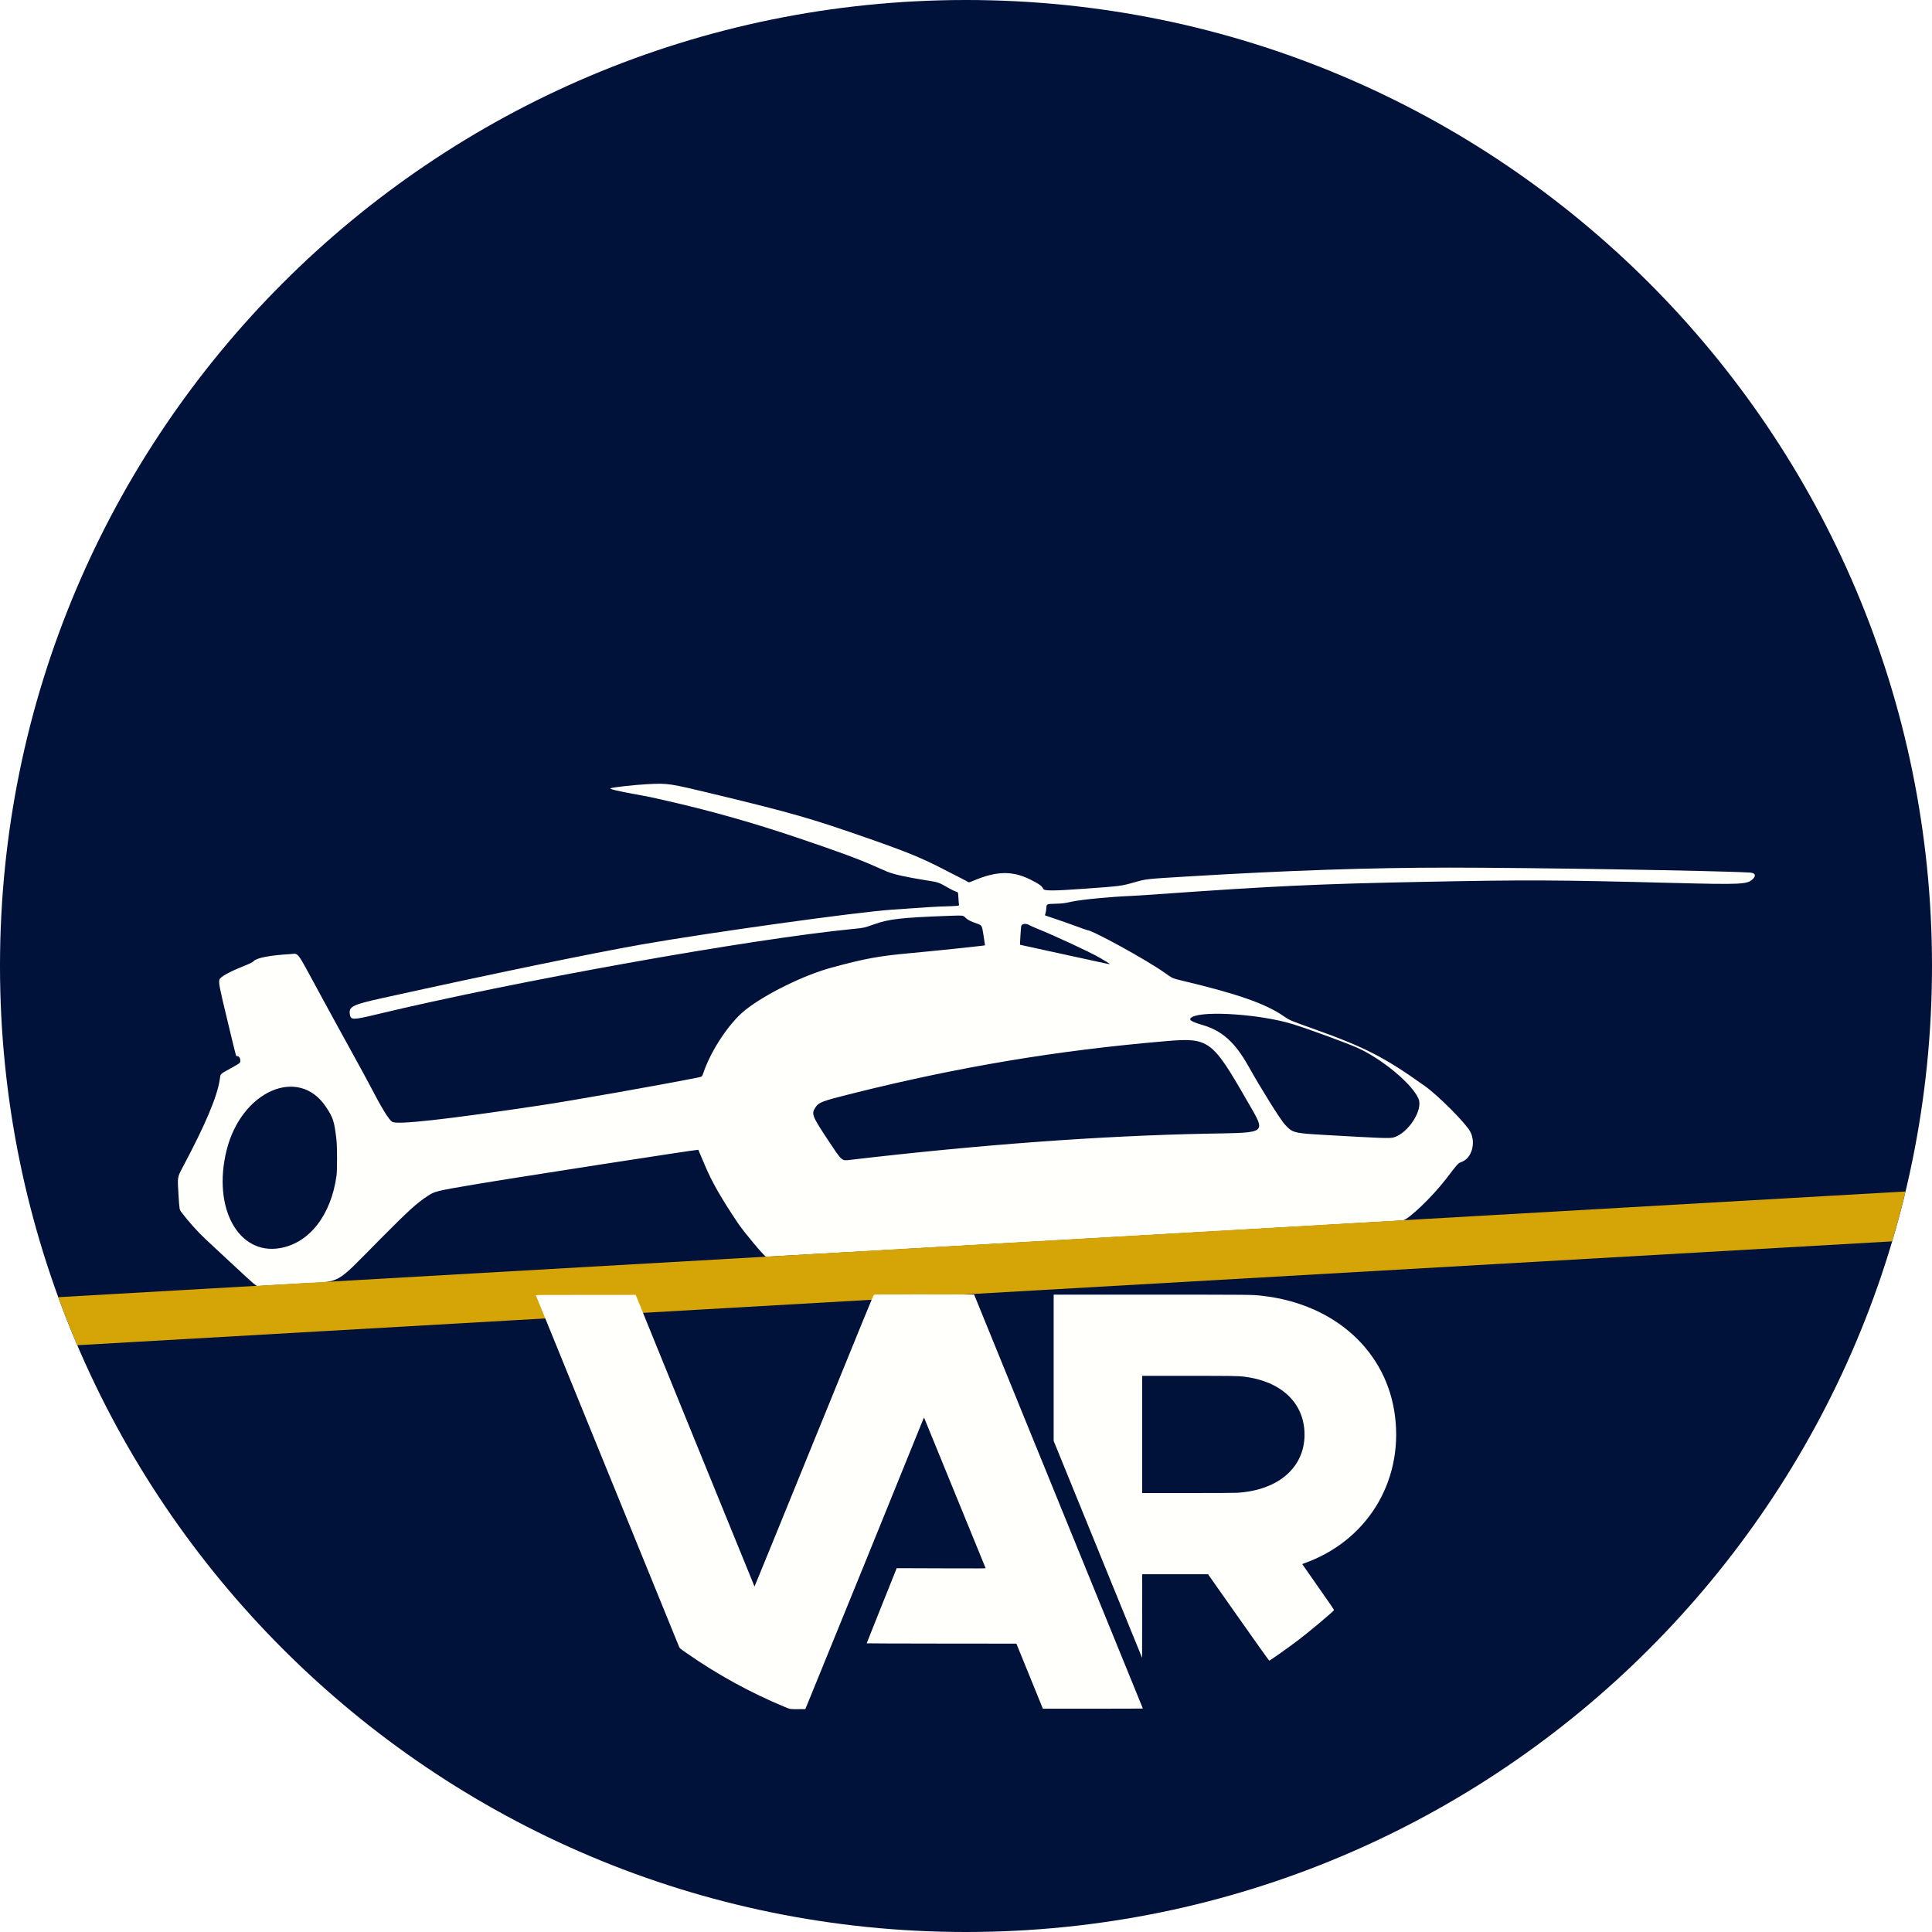
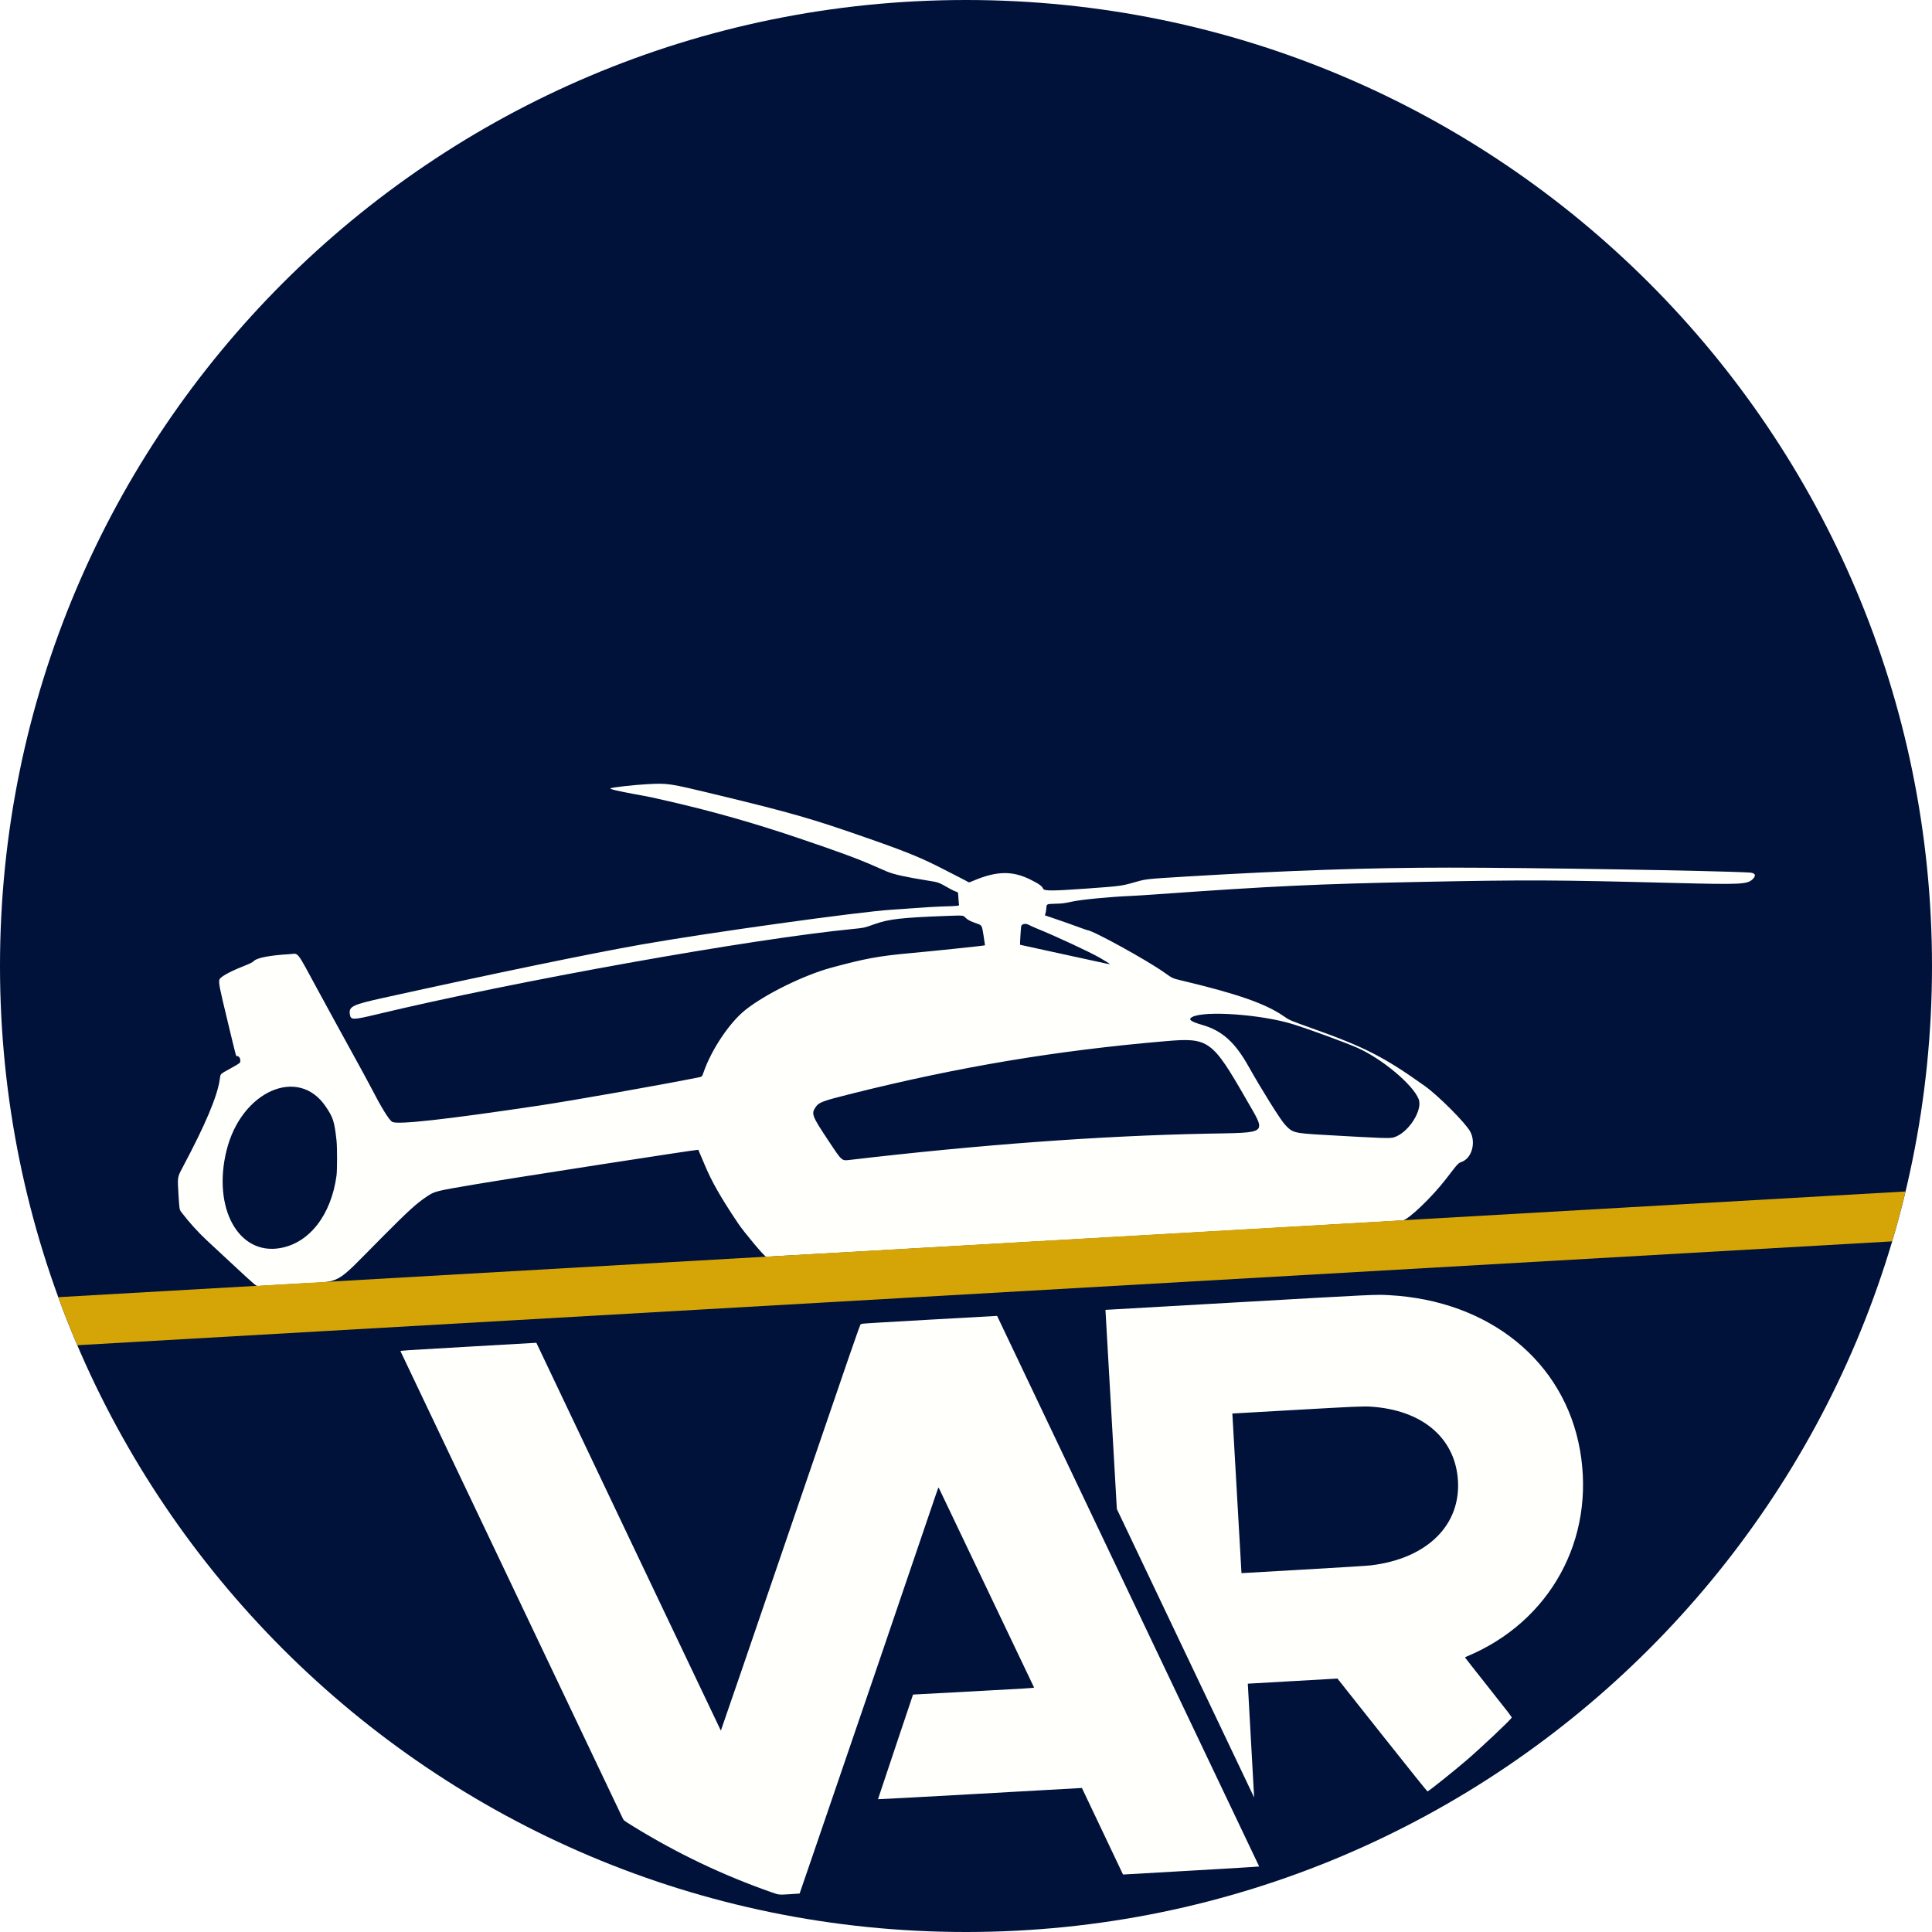
<svg xmlns="http://www.w3.org/2000/svg" viewBox="0 0 512 512" width="512" height="512">
  <defs>
    <clipPath id="n2">
      <circle cx="256" cy="256" r="256" />
    </clipPath>
  </defs>
  <g clip-path="url(#n2)">
    <circle cx="256" cy="256" r="256" fill="#00113A" />
    <g fill="#FFFFFC" transform="translate(47.00,207.72) scale(0.418)">
      <path d="M35.7 305.27C27.86 297.99 20 290.67 18.23 289.02C12.94 284.07 7.26 277.76 2.59 271.63C1.3 269.94 1.3 269.94 0.67 259.67C0.04 249.4 0.04 249.4 3.21 243.43C17.85 215.93 25.31 198.26 26.9 187.33C27.45 183.58 26.65 184.36 34.25 180.13C39.92 176.97 39.91 176.98 39.91 175.49C39.91 173.85 39.02 172.61 37.83 172.6C37.11 172.6 37.81 175.22 31.69 149.81C26.64 128.87 26.11 126.2 26.67 124.15C27.12 122.49 32.62 119.37 41.13 115.95C46.53 113.78 47.49 113.3 48.58 112.26C50.67 110.26 58.97 108.69 71.24 107.99C77.19 107.64 74.98 104.81 89.29 131.15C96.15 143.79 105.73 161.29 110.57 170.04C115.41 178.79 120.75 188.62 122.44 191.88C129.48 205.52 134.23 213.21 136.29 214.34C139.72 216.22 170.18 212.83 229.23 204.01C250.02 200.91 306.75 190.88 330.23 186.17C332.66 185.68 332.66 185.68 333.54 183.12C338.5 168.63 350.1 151.3 360.17 143.32C372.8 133.3 397.13 121.34 414.41 116.63C435.84 110.79 444.66 109.17 464.81 107.34C479.81 105.98 511.76 102.62 512.05 102.38C512.08 102.36 511.65 99.49 511.1 96.01C510.1 89.68 510.1 89.68 506.87 88.58C502.65 87.13 501 86.26 499.45 84.67C498.18 83.37 498.18 83.37 487.88 83.75C459.05 84.82 451.08 85.73 441.9 89.01C435.4 91.33 435.45 91.31 428.8 91.97C362.81 98.45 214.12 125.11 126.21 146.21C111.13 149.83 109.91 149.82 109.35 146.09C108.62 141.18 110.96 140.04 130.7 135.68C199.78 120.43 262.82 107.4 294.63 101.81C336.98 94.36 431.41 81.22 452.54 79.84C455.13 79.67 462.05 79.18 467.91 78.75C473.77 78.33 480.74 77.91 483.41 77.82C496.02 77.41 495.76 77.44 495.55 76.49C495.44 76.03 495.28 74.08 495.18 72.17C495.01 68.69 495.01 68.69 493.75 68.38C493.06 68.2 491.24 67.34 489.71 66.47C482.4 62.32 482.87 62.48 475.05 61.23C461.69 59.09 454.17 57.41 449.82 55.59C448.42 55 444.91 53.47 442.02 52.19C431.61 47.57 418.28 42.66 392.8 34.08C364.87 24.67 339.59 17.5 311.76 11.09C299.95 8.37 299.99 8.38 290.21 6.6C279.38 4.63 274.04 3.36 274.55 2.87C275.14 2.3 289.73 0.65 297.88 0.23C311.16 -0.46 311.55 -0.4 341.15 6.74C389.7 18.46 402.15 22.04 437.97 34.58C462.99 43.33 472.02 47.05 486.52 54.55C489.7 56.2 494.13 58.47 496.36 59.59C498.58 60.72 500.74 61.86 501.14 62.13C501.87 62.62 501.89 62.62 504.82 61.38C519.4 55.23 529.43 55.03 540.79 60.69C546.35 63.46 548.17 64.78 548.98 66.6C549.58 67.97 555.31 67.94 575.92 66.45C598.39 64.83 598.39 64.83 607.34 62.29C614.29 60.32 614.14 60.33 639.56 58.79C703.41 54.93 756.26 53.13 806.36 53.13C858.12 53.13 977.54 55.09 996.82 56.26C1000.43 56.48 1001.17 58.14 998.71 60.49C995.29 63.76 991.43 63.94 948.73 62.85C873.08 60.91 856.08 60.83 788.97 62.17C722.22 63.5 694.67 64.8 620.01 70.11C613.86 70.55 607 70.98 604.77 71.07C591.89 71.59 573.5 73.35 567.47 74.64C561.97 75.82 561.32 75.9 556.36 76.04C551.11 76.19 551.11 76.19 550.94 78.75C550.84 80.16 550.57 81.77 550.34 82.33C550.01 83.11 549.99 83.38 550.24 83.47C550.42 83.53 553.42 84.55 556.9 85.72C560.39 86.9 566.25 88.96 569.93 90.32C573.61 91.67 576.74 92.77 576.89 92.77C580.14 92.77 614.7 111.79 625.81 119.69C630.93 123.34 630.93 123.34 636.87 124.75C672.02 133.12 689.95 139.38 701.29 147.24C705.18 149.93 705.18 149.93 720.24 155.31C752.95 166.98 765.35 173.35 790.99 191.66C799.5 197.73 816.67 214.97 819.64 220.42C823.42 227.36 820.75 237.21 814.42 239.63C811.9 240.59 812.26 240.2 804.25 250.61C795.46 262.02 780.6 276.24 776.87 276.82C775.66 277 373.53 299.94 373.25 299.84C371.87 299.33 359.32 284.34 355.46 278.59C344.66 262.51 338.75 252.16 334.39 241.69C332.21 236.45 330.36 232.1 330.28 232.02C329.97 231.71 213.68 249.73 187.97 254.08C164.08 258.12 163.13 258.35 158.5 261.43C151.54 266.06 146.73 270.44 129.11 288.18C98.73 318.77 105.03 315.29 77.25 316.85C63.91 317.61 52.31 318.29 51.48 318.37C49.96 318.52 49.96 318.52 35.7 305.27ZM65.16 294.35C83.73 291.12 97.51 273.39 100.91 248.38C101.38 244.97 101.37 230.17 100.9 226C99.56 213.99 98.8 211.61 94.02 204.55C76.64 178.83 40.43 194.92 31.18 232.47C22.2 268.91 38.7 298.96 65.16 294.35ZM426.51 238.42C508.82 228.76 585.47 223.14 652.64 221.81C692.24 221.03 690.56 222.48 677.71 200.11C656.08 162.43 653.86 160.82 626.75 163.14C557.73 169.02 495.94 179.34 427.86 196.36C408.78 201.13 406.7 201.91 404.56 205.13C401.84 209.25 402.31 210.47 412.79 226.27C421.54 239.45 421.09 239.05 426.51 238.42ZM771.34 224.12C780.47 221.3 789.76 206.88 786.96 199.86C783.31 190.7 764.16 174.62 748.38 167.48C741.64 164.43 718.63 155.97 707.64 152.51C687.74 146.23 651.12 143.59 643.34 147.88C640.63 149.37 642.43 150.74 649.96 152.91C662.3 156.47 670.56 163.87 679.03 178.98C687.23 193.6 699.29 212.89 702.16 215.99C707.1 221.32 707.66 221.47 727.59 222.62C764.71 224.76 768.81 224.9 771.34 224.12ZM591.15 114.24C591.15 114.08 588 112.11 584.82 110.28C578.3 106.55 556.35 96.34 545.07 91.8C543.08 91 540.82 89.97 540.03 89.52C537.82 88.26 535.19 88.74 534.96 90.44C534.72 92.22 534.14 101.92 534.27 102.04C534.33 102.09 541.55 103.67 550.3 105.55C559.05 107.43 571.61 110.17 578.21 111.63C589.8 114.19 591.15 114.47 591.15 114.24Z" fill-rule="evenodd" />
    </g>
    <g transform="translate(256,330) rotate(-3.275)">
      <rect x="-614.4" y="0" width="1228.8" height="13" fill="#D5A507" />
    </g>
-     <g fill="#FFFFFC" transform="translate(142.00,343.03) scale(0.228)">
-       <path d="M289.74 479.69C249.1 462.82 211.02 441.92 174.82 416.64C167.25 411.34 167.25 411.34 166.37 409.23C162.93 400.93 0.18 1.51 0.07 1.11C-0.06 0.62 2.84 0.59 58.01 0.59L116.09 0.59L185.06 170.03C222.99 263.22 254.1 339.51 254.19 339.56C254.28 339.61 285.4 263.37 323.34 170.12C384.28 20.39 392.41 0.59 392.96 0.59C393.29 0.59 393.7 0.46 393.87 0.29C394.06 0.1 413.57 0.02 451.79 0.07L509.42 0.15L544.76 86.85C564.2 134.53 608.31 242.75 642.78 327.34C677.26 411.92 705.52 481.23 705.59 481.35C705.67 481.47 679.54 481.57 647.54 481.57L589.35 481.57L573.97 443.75L558.58 405.93L471.57 405.85C423.71 405.81 384.55 405.68 384.54 405.56C384.54 405.44 392.39 385.74 402 361.78L419.45 318.23L471.2 318.41C515.7 318.56 522.93 318.53 522.79 318.17C522.7 317.94 506.67 278.74 487.17 231.05C467.67 183.37 451.59 144.02 451.43 143.62C451.18 142.97 450.83 143.66 448.49 149.51C443.95 160.87 401.02 266.69 388.38 297.7C381.77 313.92 368.25 347.1 358.35 371.42C348.45 395.75 334.26 430.59 326.81 448.84L313.26 482.01L304.45 482.08C295.64 482.14 295.64 482.14 289.74 479.69ZM816.71 375.56L781.33 325.28L743.07 325.27L704.81 325.27L704.73 373.84L704.66 422.41L653.27 296.34L601.89 170.27L601.89 85.28L601.89 0.29L714.76 0.3C833.83 0.3 832.21 0.29 844 1.6C928.95 11.07 989.75 66.44 998.79 142.58C1007.87 219.03 965.21 287.28 892.44 312.78C891.58 313.08 890.89 313.43 890.89 313.56C890.89 313.69 899.25 325.68 909.48 340.21C925.33 362.72 928.01 366.68 927.69 367.07C925.15 370.14 900.18 391.1 887.5 400.82C876.27 409.42 854.38 424.97 852.46 425.7C852.24 425.79 838.37 406.35 816.71 375.56ZM814.95 230.6C864.01 227.69 894.92 200 893.44 160.28C892.13 125.15 865.53 100.73 822.91 95.56C816.39 94.77 809.35 94.67 758.26 94.67L704.81 94.66L704.81 162.78L704.81 230.91L757.37 230.9C789.22 230.9 811.91 230.78 814.95 230.6Z" fill-rule="evenodd" />
+     <g transform="rotate(-3.275 256 256)">
+       <g fill="#FFFFFC" transform="translate(100.52,349.00) scale(0.31097)">
+         <path d="M289.74 479.69C249.1 462.82 211.02 441.92 174.82 416.64C167.25 411.34 167.25 411.34 166.37 409.23C162.93 400.93 0.18 1.51 0.07 1.11C-0.06 0.62 2.84 0.59 58.01 0.59L116.09 0.59L185.06 170.03C222.99 263.22 254.1 339.51 254.19 339.56C254.28 339.61 285.4 263.37 323.34 170.12C384.28 20.39 392.41 0.59 392.96 0.59C393.29 0.59 393.7 0.46 393.87 0.29C394.06 0.1 413.57 0.02 451.79 0.07L509.42 0.15L544.76 86.85C564.2 134.53 608.31 242.75 642.78 327.34C677.26 411.92 705.52 481.23 705.59 481.35C705.67 481.47 679.54 481.57 647.54 481.57L589.35 481.57L573.97 443.75L558.58 405.93L471.57 405.85C423.71 405.81 384.55 405.68 384.54 405.56C384.54 405.44 392.39 385.74 402 361.78L419.45 318.23L471.2 318.41C515.7 318.56 522.93 318.53 522.79 318.17C522.7 317.94 506.67 278.74 487.17 231.05C467.67 183.37 451.59 144.02 451.43 143.62C451.18 142.97 450.83 143.66 448.49 149.51C443.95 160.87 401.02 266.69 388.38 297.7C381.77 313.92 368.25 347.1 358.35 371.42C348.45 395.75 334.26 430.59 326.81 448.84L313.26 482.01L304.45 482.08C295.64 482.14 295.64 482.14 289.74 479.69ZM816.71 375.56L781.33 325.28L743.07 325.27L704.81 325.27L704.73 373.84L704.66 422.41L653.27 296.34L601.89 170.27L601.89 85.28L601.89 0.29L714.76 0.3C833.83 0.3 832.21 0.29 844 1.6C928.95 11.07 989.75 66.44 998.79 142.58C1007.87 219.03 965.21 287.28 892.44 312.78C891.58 313.08 890.89 313.43 890.89 313.56C890.89 313.69 899.25 325.68 909.48 340.21C925.33 362.72 928.01 366.68 927.69 367.07C925.15 370.14 900.18 391.1 887.5 400.82C876.27 409.42 854.38 424.97 852.46 425.7C852.24 425.79 838.37 406.35 816.71 375.56ZM814.95 230.6C864.01 227.69 894.92 200 893.44 160.28C892.13 125.15 865.53 100.73 822.91 95.56C816.39 94.77 809.35 94.67 758.26 94.67L704.81 94.66L704.81 162.78L704.81 230.91L757.37 230.9C789.22 230.9 811.91 230.78 814.95 230.6Z" fill-rule="evenodd" />
+       </g>
    </g>
  </g>
</svg>
